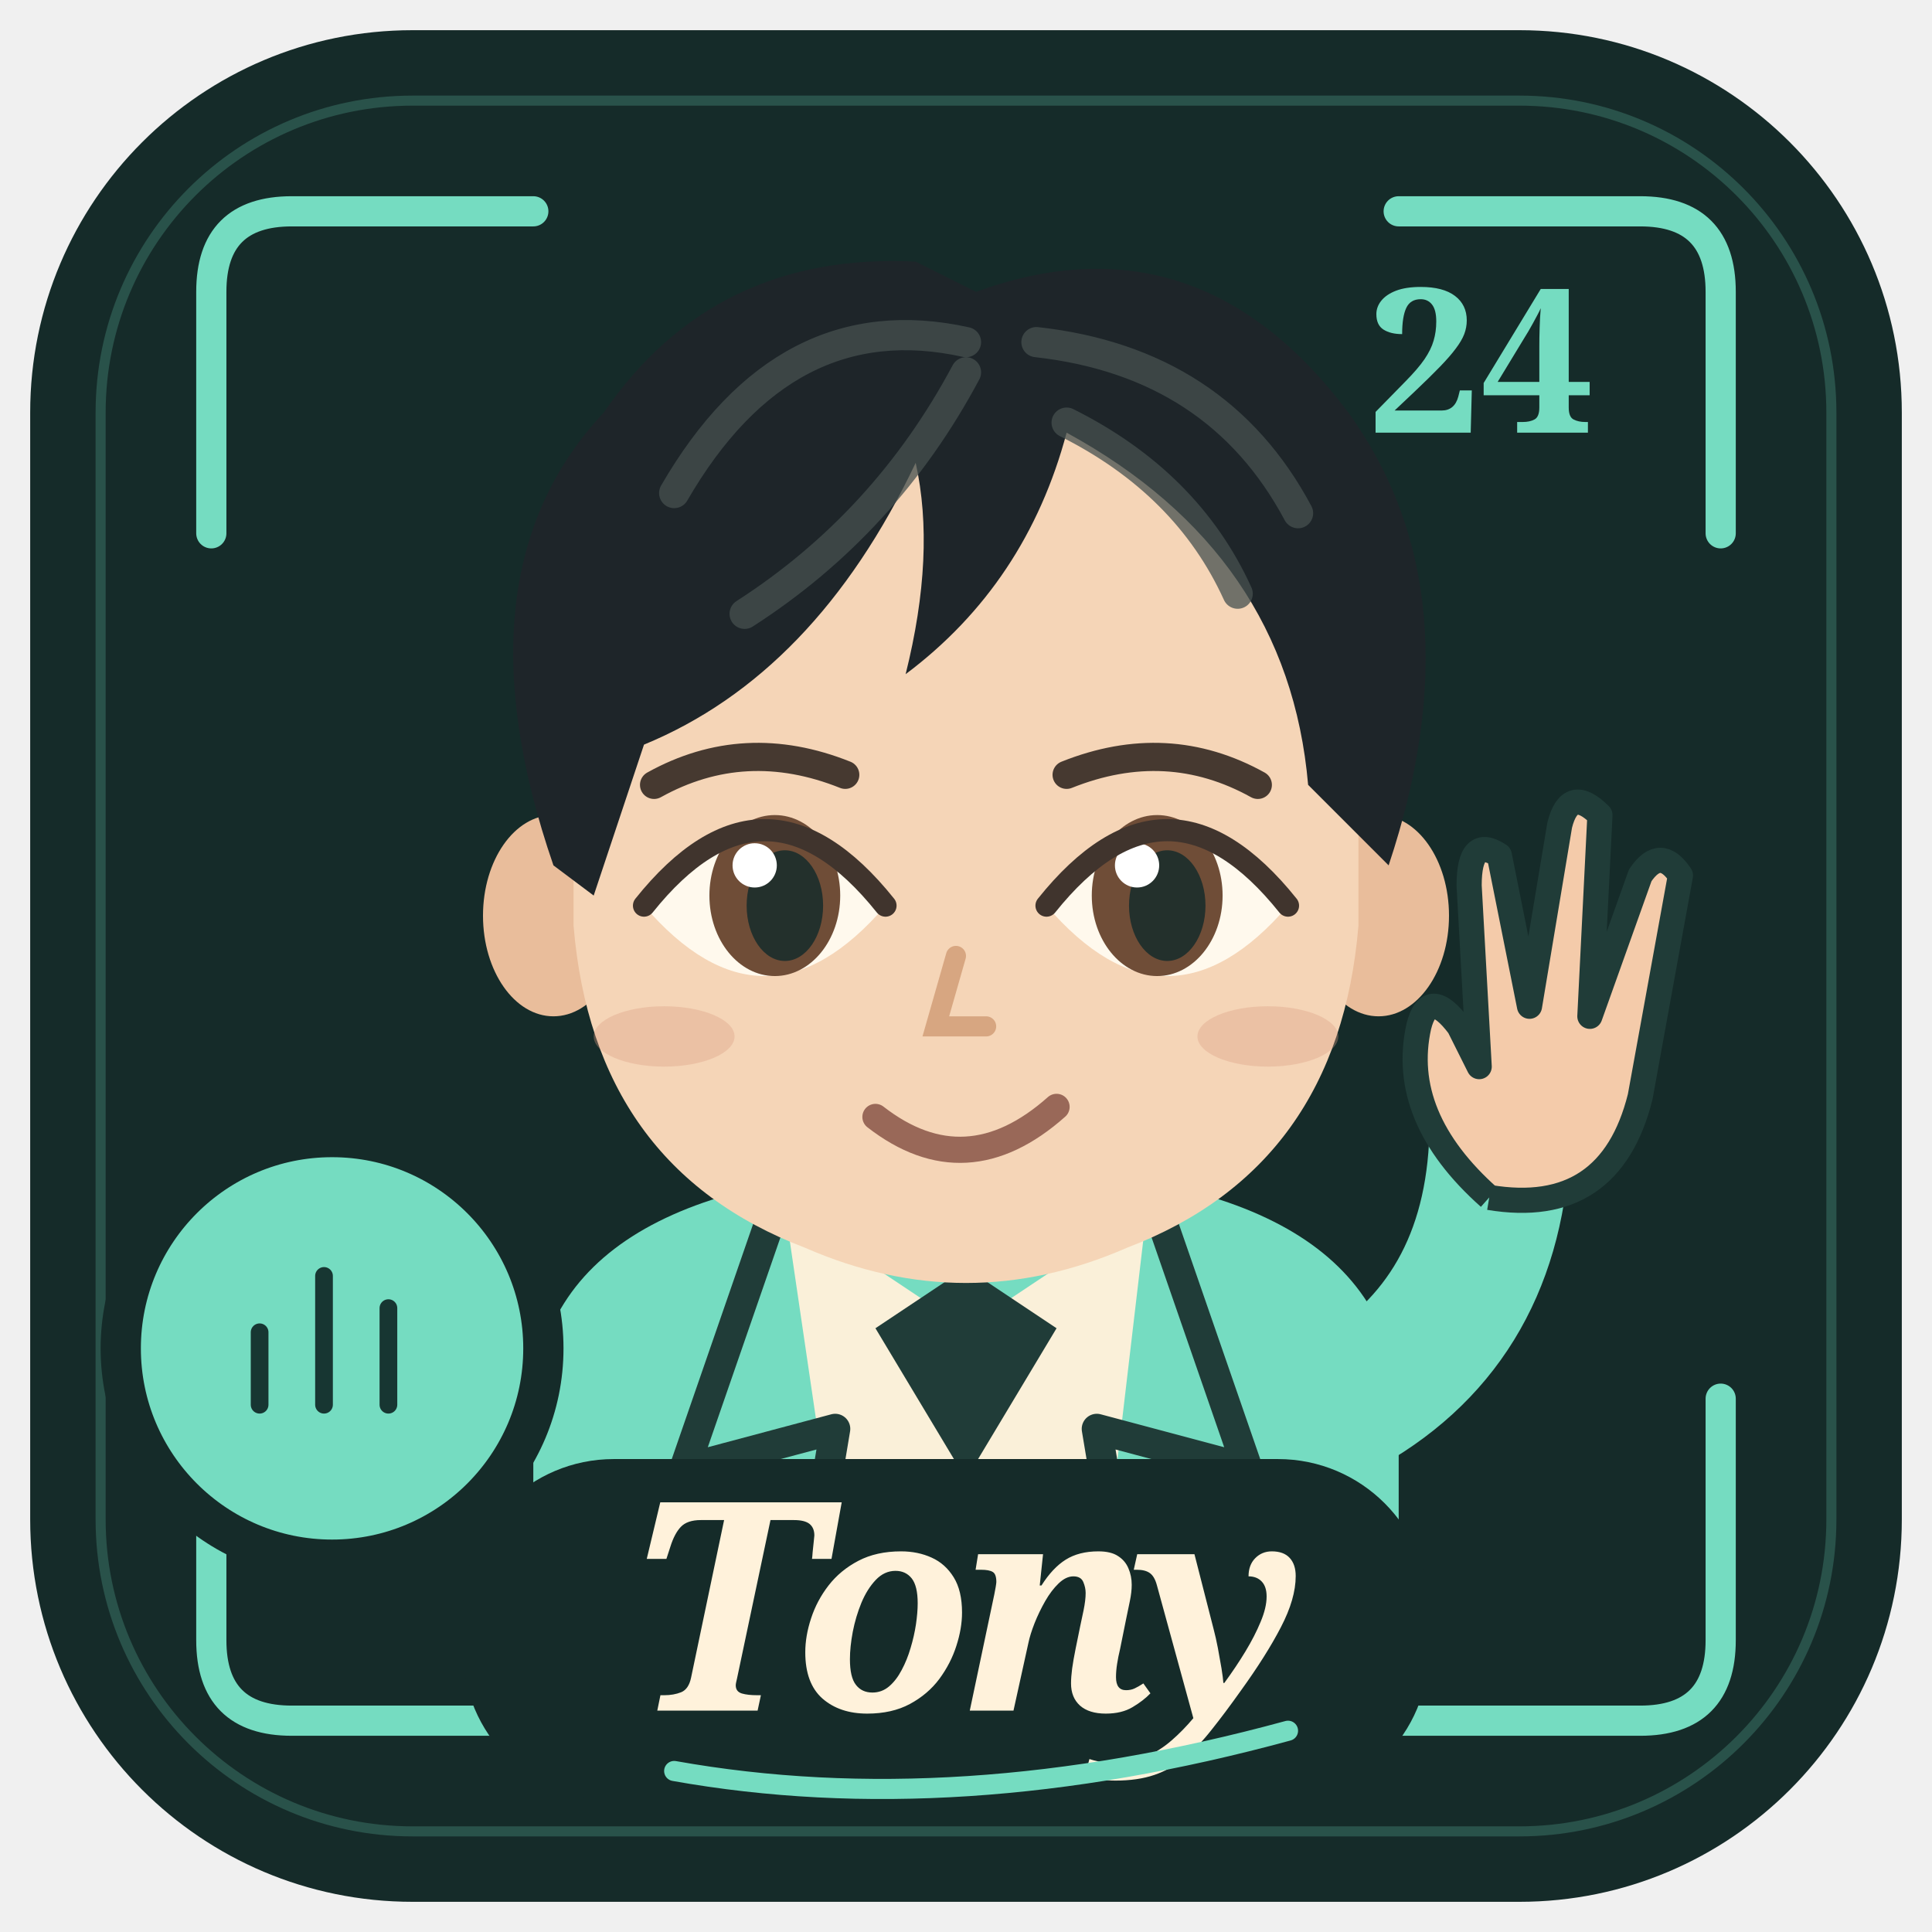
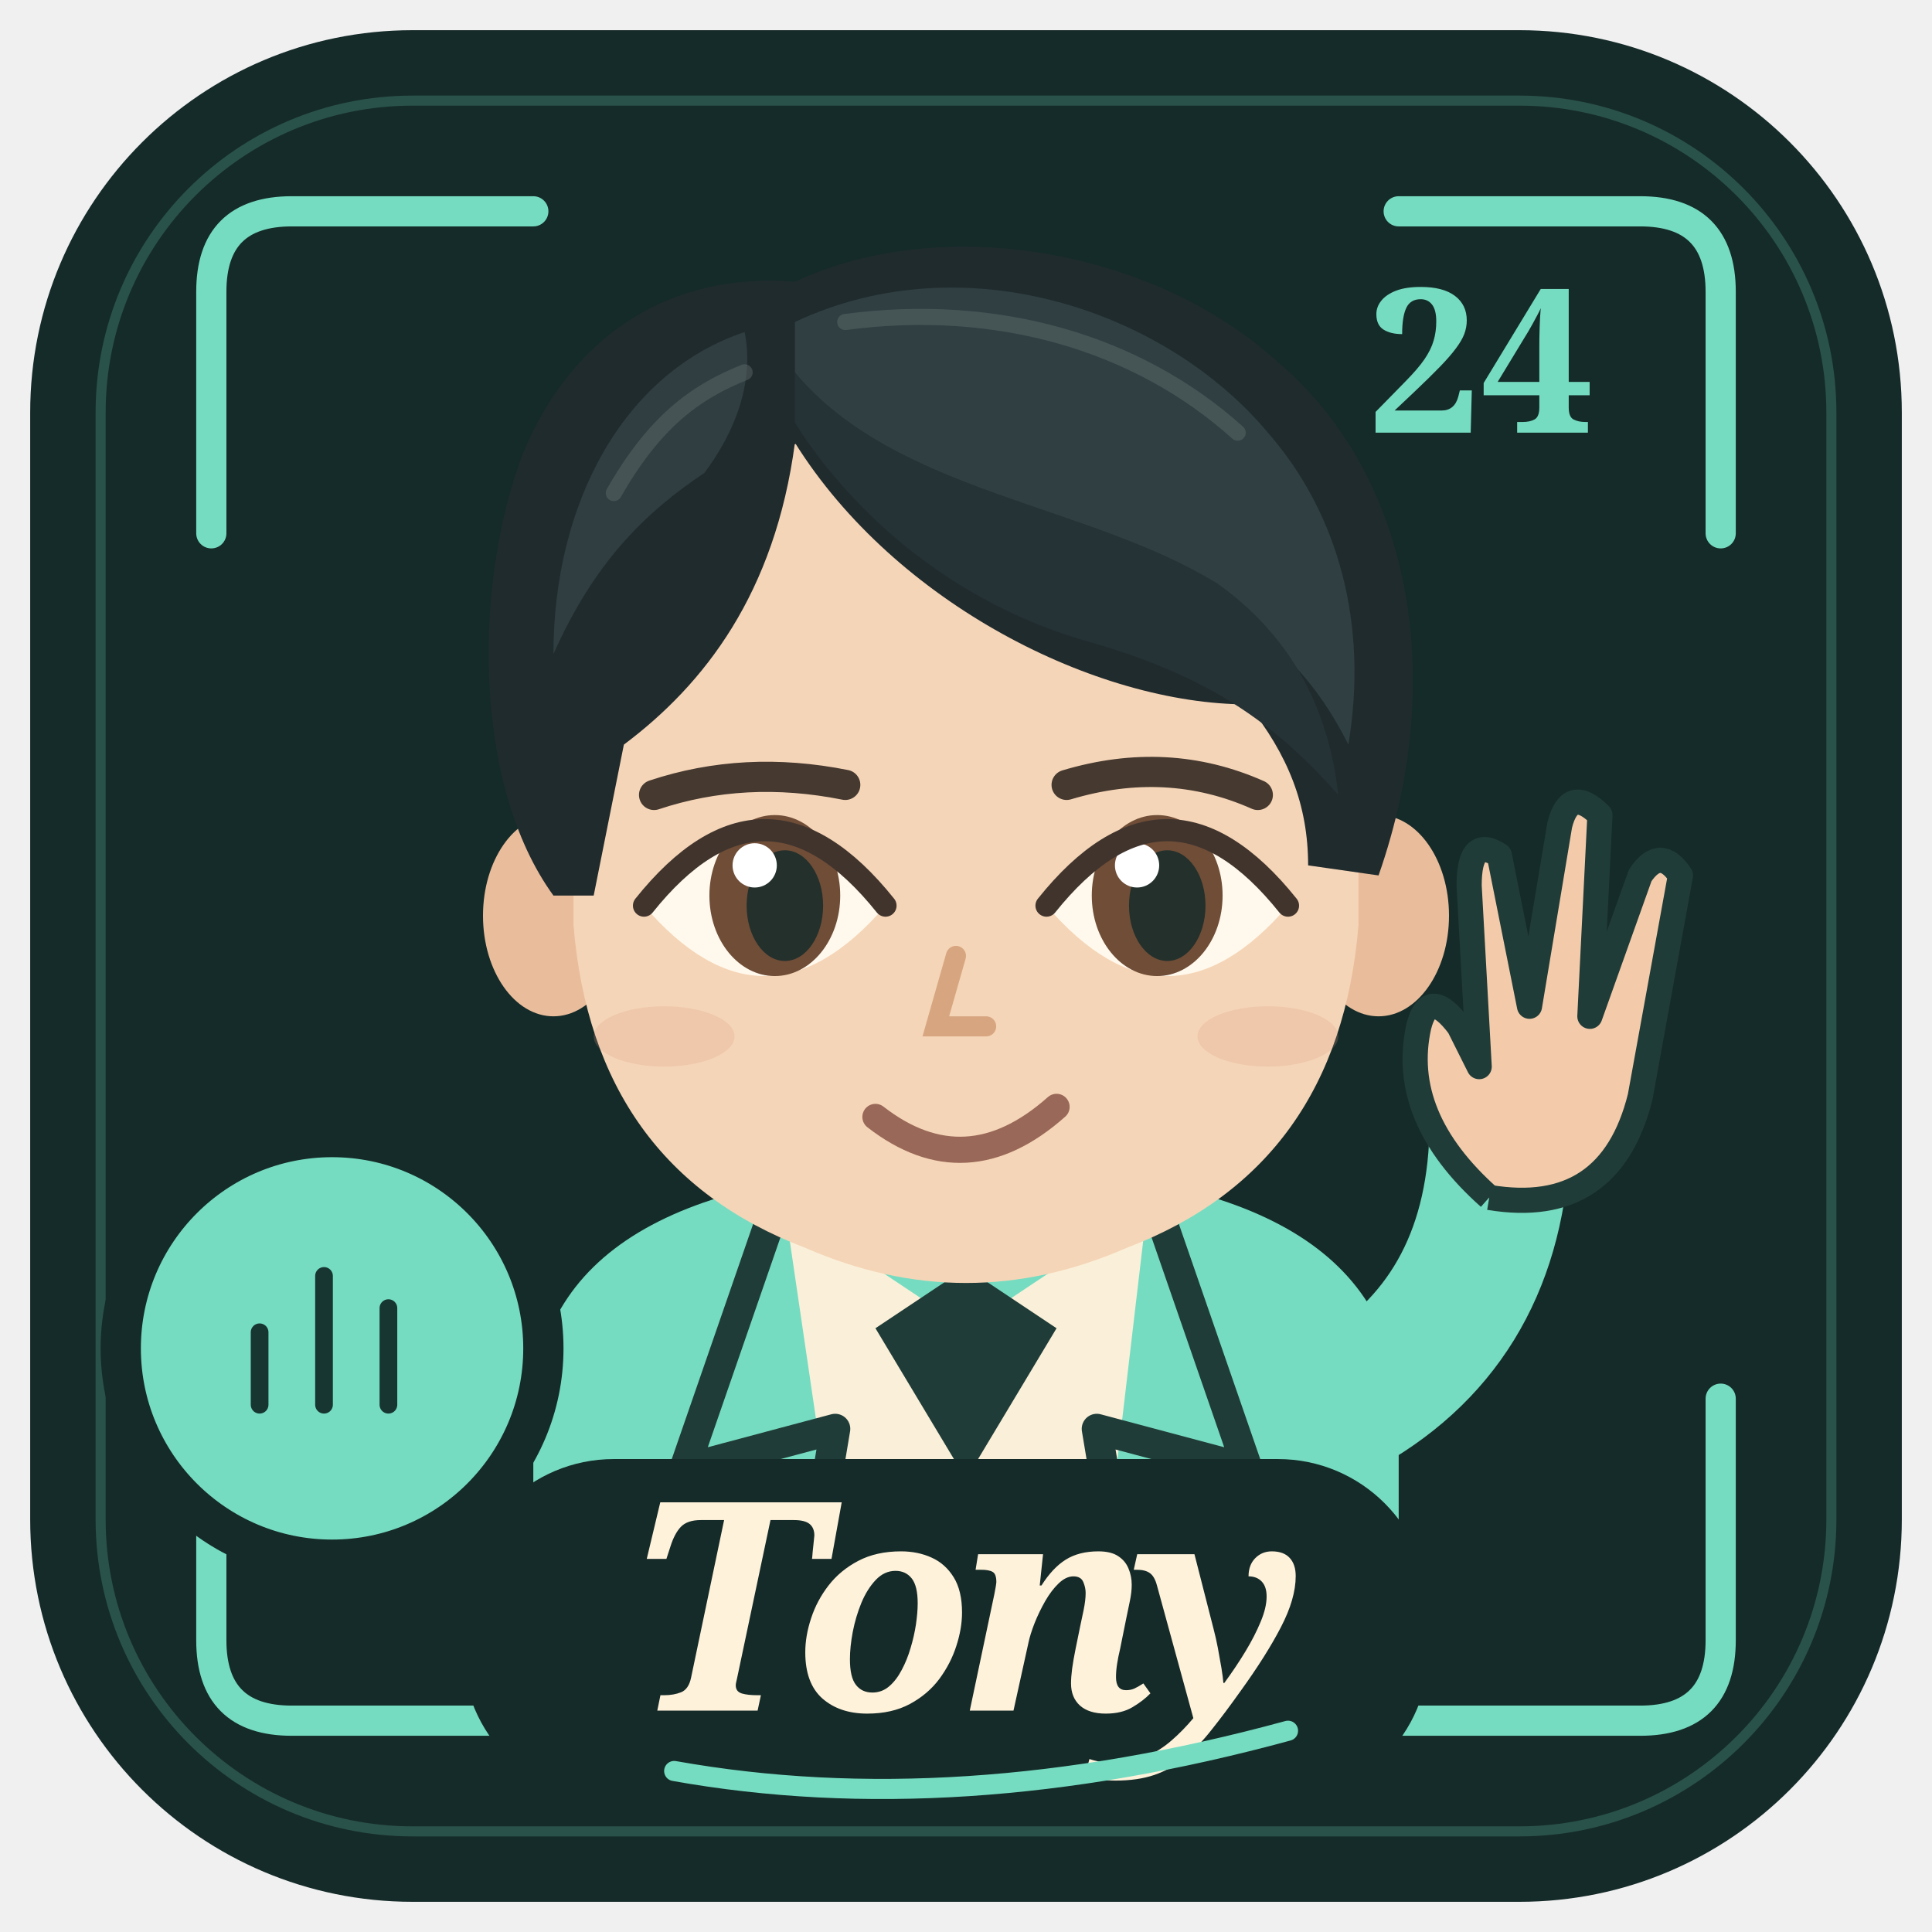
<svg xmlns="http://www.w3.org/2000/svg" viewBox="0 0 192 192" role="img" aria-label="Tony 24 — DataTrace">
  <style>.head{animation:nod 4.8s ease-in-out infinite;transform-origin:96px 122px}.eye{animation:blink 4.8s infinite;transform-box:fill-box;transform-origin:center}.wave{animation:wave 4.8s ease-in-out infinite;transform-origin:140px 133px}.seal{animation:ink 4.8s ease-in-out infinite}@keyframes nod{0%,55%,100%{transform:translateY(0) rotate(-2deg)}25%{transform:translateY(-3px) rotate(2deg)}}@keyframes blink{0%,44%,48%,100%{transform:scaleY(1)}46%{transform:scaleY(.08)}}@keyframes wave{0%,55%,100%{transform:rotate(0)}10%,30%{transform:rotate(14deg)}20%,40%{transform:rotate(-9deg)}}@keyframes ink{0%,100%{opacity:.55}35%,70%{opacity:1}}@media(prefers-reduced-motion:reduce){*{animation:none!important}}</style>
  <rect x="3" y="3" width="186" height="186" rx="38" fill="#152b29" />
  <rect x="10" y="10" width="172" height="172" rx="31" fill="none" stroke="#75dcc1" stroke-opacity=".22" />
  <g class="seal" fill="none" stroke="#75dcc1" stroke-width="3" stroke-linecap="round">
    <path d="M21 53V29q0-8 8-8h24M139 21h24q8 0 8 8v24M21 139v24q0 8 8 8h24M139 171h24q8 0 8-8v-24" />
  </g>
  <text x="136" y="43" fill="#75dcc1" font-family="Georgia,serif" font-size="20" font-weight="bold">24</text>
  <path d="M53 153v-14q2-23 43-23t43 23v14" fill="#75dcc1" />
  <path d="M78 120l18 12 18-12-4 34H83z" fill="#faf0d9" />
  <path d="M87 132l9-6 9 6-9 15z" fill="#203c38" />
  <path d="M77 120l-9 26 15-4-2 12M115 120l9 26-15-4 2 12" fill="none" stroke="#203c38" stroke-width="3" stroke-linejoin="round" />
  <g class="wave">
    <path d="M133 140q15-8 16-26" fill="none" stroke="#75dcc1" stroke-width="14" stroke-linecap="round" />
    <path d="M148 119q-9-8-7-17 1-4 4 0l2 4-1-18q0-5 3-3l3 15 3-18q1-4 4-1l-1 20 5-14q2-3 4 0l-4 22q-3 12-15 10" fill="#f4cbaa" stroke="#203c38" stroke-width="2.5" stroke-linejoin="round" />
  </g>
  <g class="head">
    <ellipse cx="96" cy="77" rx="42" ry="42" fill="#171f23" />
    <ellipse cx="55" cy="91" rx="7" ry="10" fill="#e9bd9b" />
    <ellipse cx="137" cy="91" rx="7" ry="10" fill="#e9bd9b" />
    <path d="M57 73q2-31 39-31t39 31v19q-2 24-23 32-16 7-32 0-21-8-23-32z" fill="#f5d5b7" />
-     <path d="M55 86q-10-29 5-45 11-16 31-15l6 3q22-8 37 12 13 18 4 45l-8-8q-2-23-24-35-4 15-16 24 3-12 1-21-10 21-27 28l-5 15z" fill="#1e2529" />
-     <path d="M96 34q-18-4-29 15M96 37q-8 15-22 24M103 34q18 2 26 17M106 42q12 6 17 17" fill="none" stroke="#45504f" stroke-width="3" stroke-linecap="round" opacity=".75" />
-     <path d="M65 78q9-5 19-1M106 77q10-4 19 1" fill="none" stroke="#463930" stroke-width="2.8" stroke-linecap="round" />
+     <g class="hair-sidepart" data-part="30-70">
+       <path d="M55 89C47 78 47 58 52 45C57 33 67 27 79 28C94 21 115 25 127 36C140 47 144 67 137 87L130 86C130 80 128 75 124 70C109 70 89 60 79 44C77 59 70 68 62 74L59 89Z" fill="#202b2e" />
+       <path d="M79 32C96 24 116 31 126 43C133 51 136 62 134 74C127 60 116 58 103 54C90 50 83 43 79 37Z" fill="#303f42" />
+       <path d="M79 37C89 49 108 50 121 58C128 63 132 70 133 79C126 71 119 67 109 64C94 60 84 50 79 42Z" fill="#253236" />
+       <path d="M74 33C62 37 55 50 55 65C59 56 64 51 70 47C73 43 75 38 74 33Z" fill="#364548" opacity=".72" />
+       <path d="M84 32C99 30 113 34 123 43M61 49C65 42 69 39 74 37" fill="none" stroke="#62716f" stroke-width="1.6" stroke-linecap="round" opacity=".42" />
+     </g>
+     <path d="M65 79q9-3 19-1M106 78q10-3 19 1" fill="none" stroke="#463930" stroke-width="3" stroke-linecap="round" />
    <g class="eye">
      <path d="M64 90q12-15 24 0-12 14-24 0M104 90q12-15 24 0-12 14-24 0" fill="#fff9ed" />
      <ellipse cx="77" cy="89" rx="6.5" ry="8" fill="#6f4d37" />
      <ellipse cx="115" cy="89" rx="6.5" ry="8" fill="#6f4d37" />
      <ellipse cx="78" cy="90" rx="3.8" ry="5.5" fill="#23302c" />
      <ellipse cx="116" cy="90" rx="3.8" ry="5.5" fill="#23302c" />
      <circle cx="75" cy="86" r="2.2" fill="#fff" />
      <circle cx="113" cy="86" r="2.2" fill="#fff" />
      <path d="M64 90q12-15 24 0M104 90q12-15 24 0" fill="none" stroke="#40342d" stroke-width="2.2" stroke-linecap="round" />
    </g>
-     <g fill="#db9c82" opacity=".35">
+     <g fill="#db9c82" opacity=".22">
      <ellipse cx="66" cy="103" rx="7" ry="3" />
      <ellipse cx="126" cy="103" rx="7" ry="3" />
    </g>
    <path d="M95 95l-2 7h5" fill="none" stroke="#d7a681" stroke-width="2" stroke-linecap="round" />
    <path d="M87 111q9 7 18-1" fill="none" stroke="#996858" stroke-width="2.6" stroke-linecap="round" />
  </g>
  <rect x="46" y="145" width="96" height="34" rx="15" fill="#152b29" />
  <text x="96" y="170" text-anchor="middle" fill="#fff2db" font-family="Georgia,serif" font-style="italic" font-weight="bold" font-size="29" letter-spacing="-1.5">Tony</text>
  <path d="M67 176q28 5 61-4" fill="none" stroke="#75dcc1" stroke-width="2" stroke-linecap="round" />
  <circle cx="33" cy="134" r="21" fill="#75dcc1" stroke="#152b29" stroke-width="4" />
  <path d="M6 22V13m8 9V6m8 16V10" transform="translate(21 122) scale(.8)" fill="none" stroke="#173632" stroke-width="2.2" stroke-linecap="round" stroke-linejoin="round" />
</svg>
